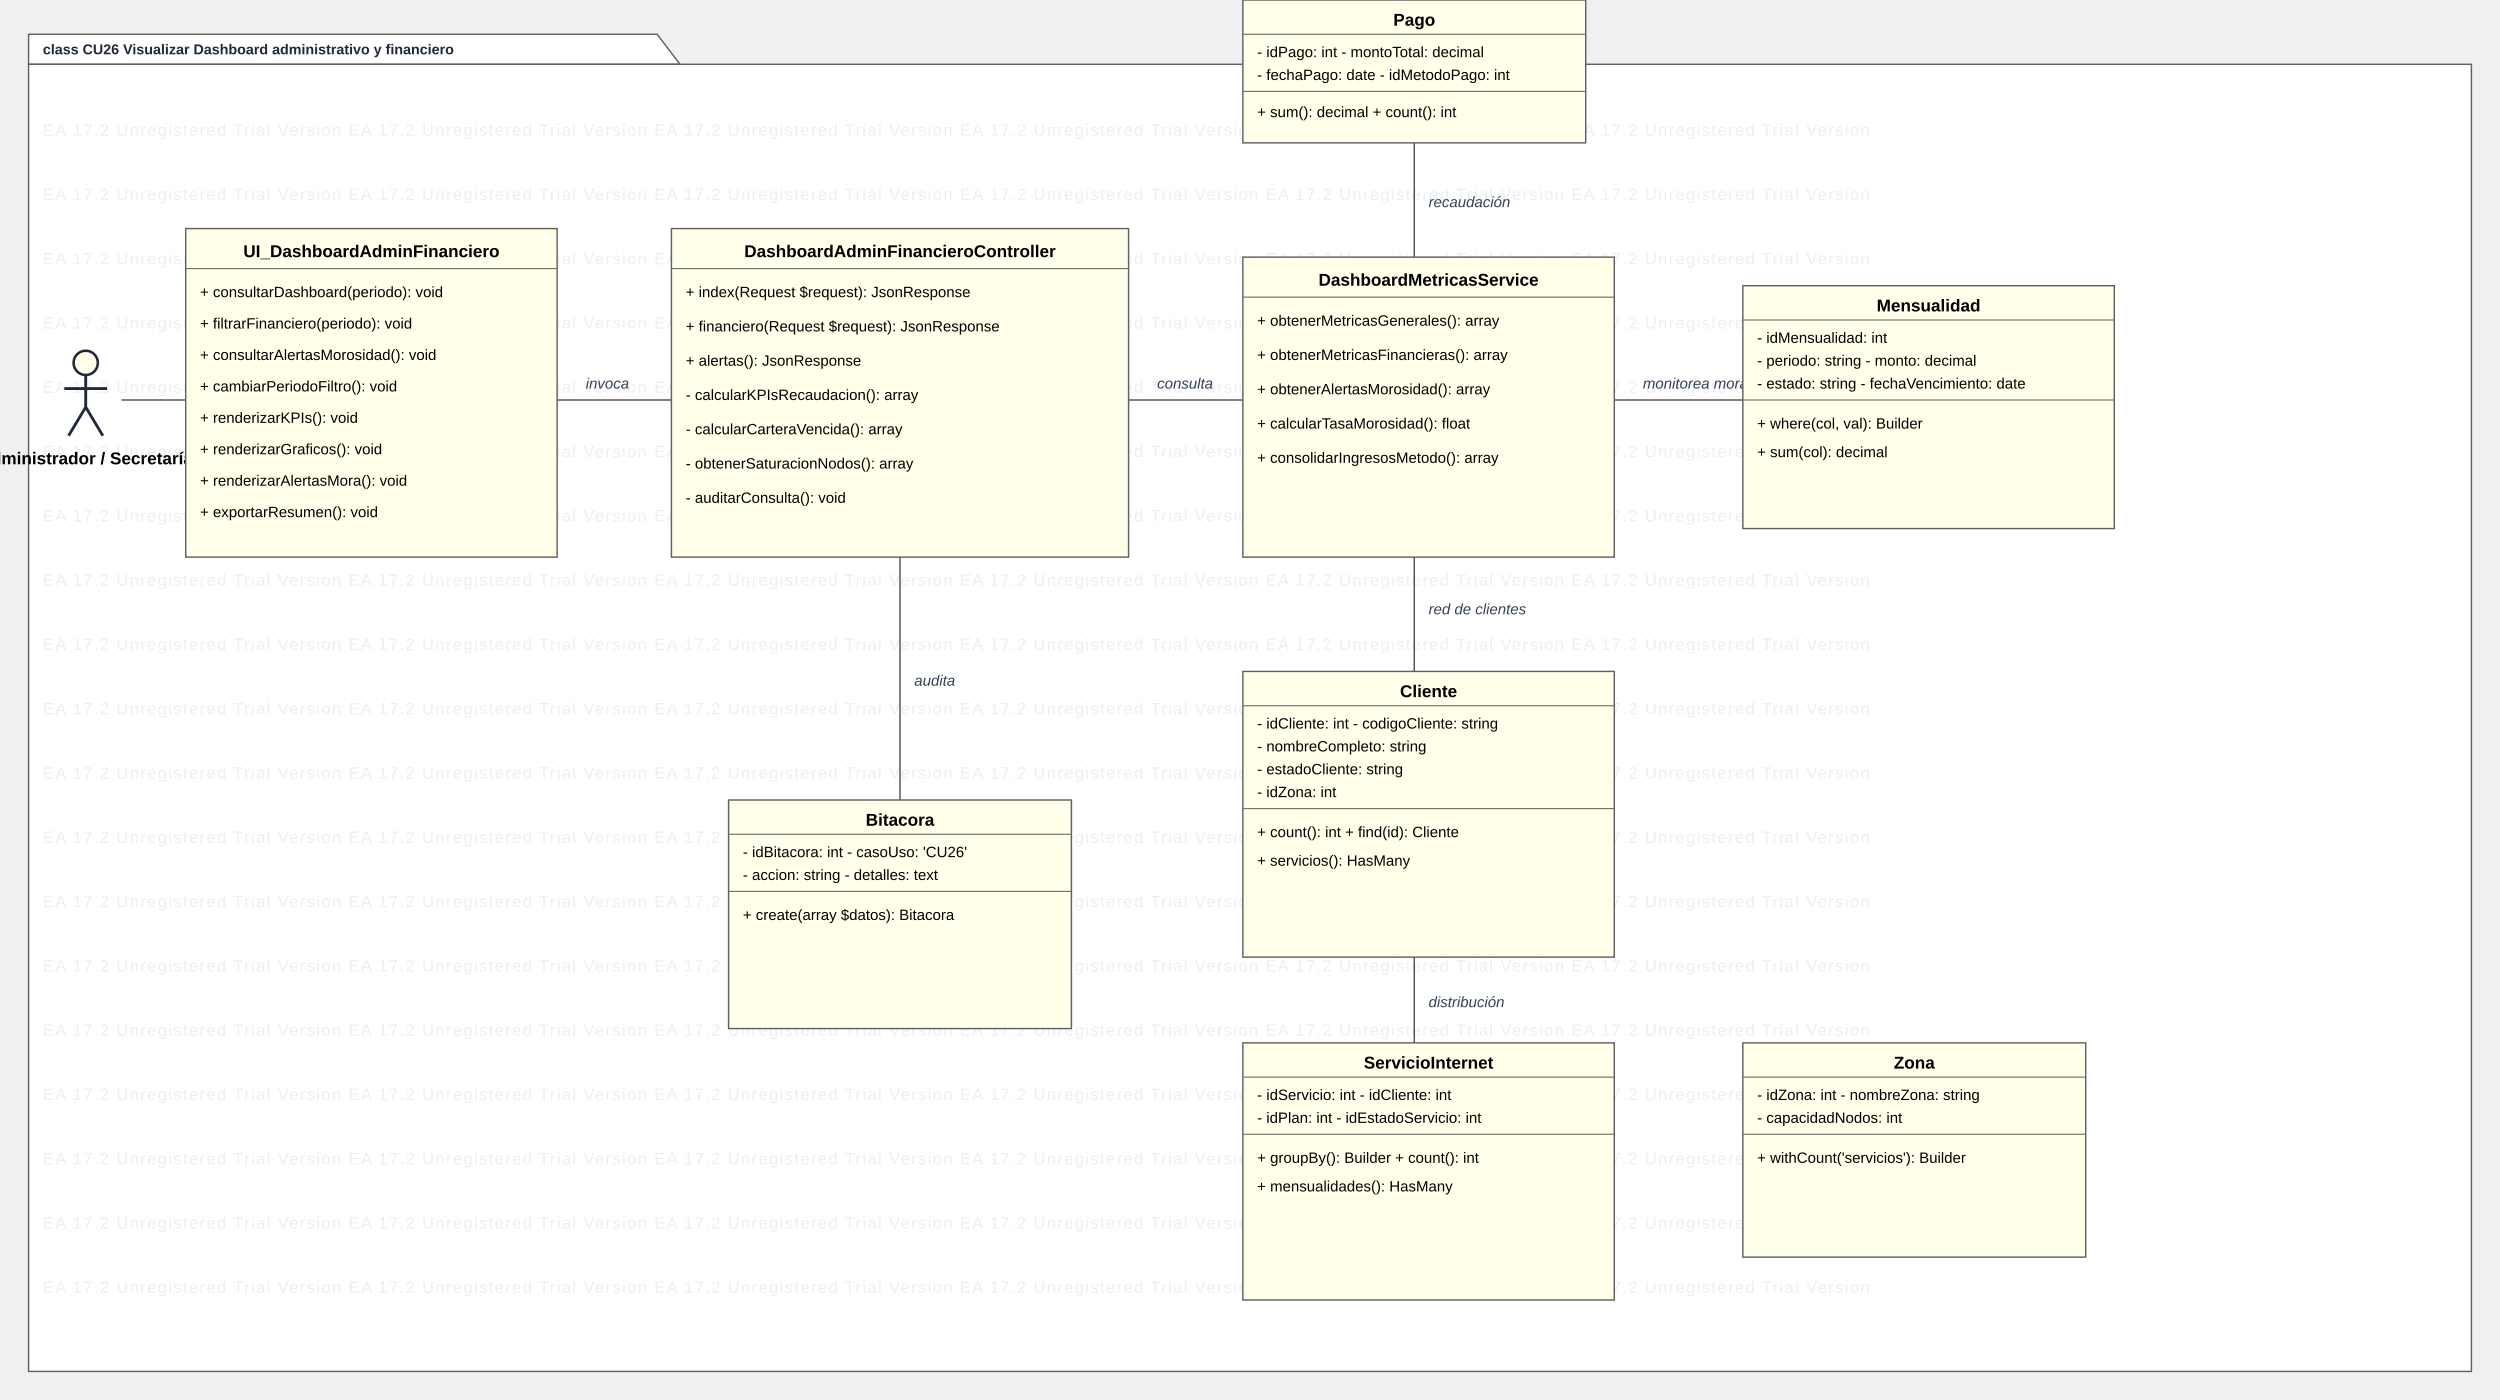
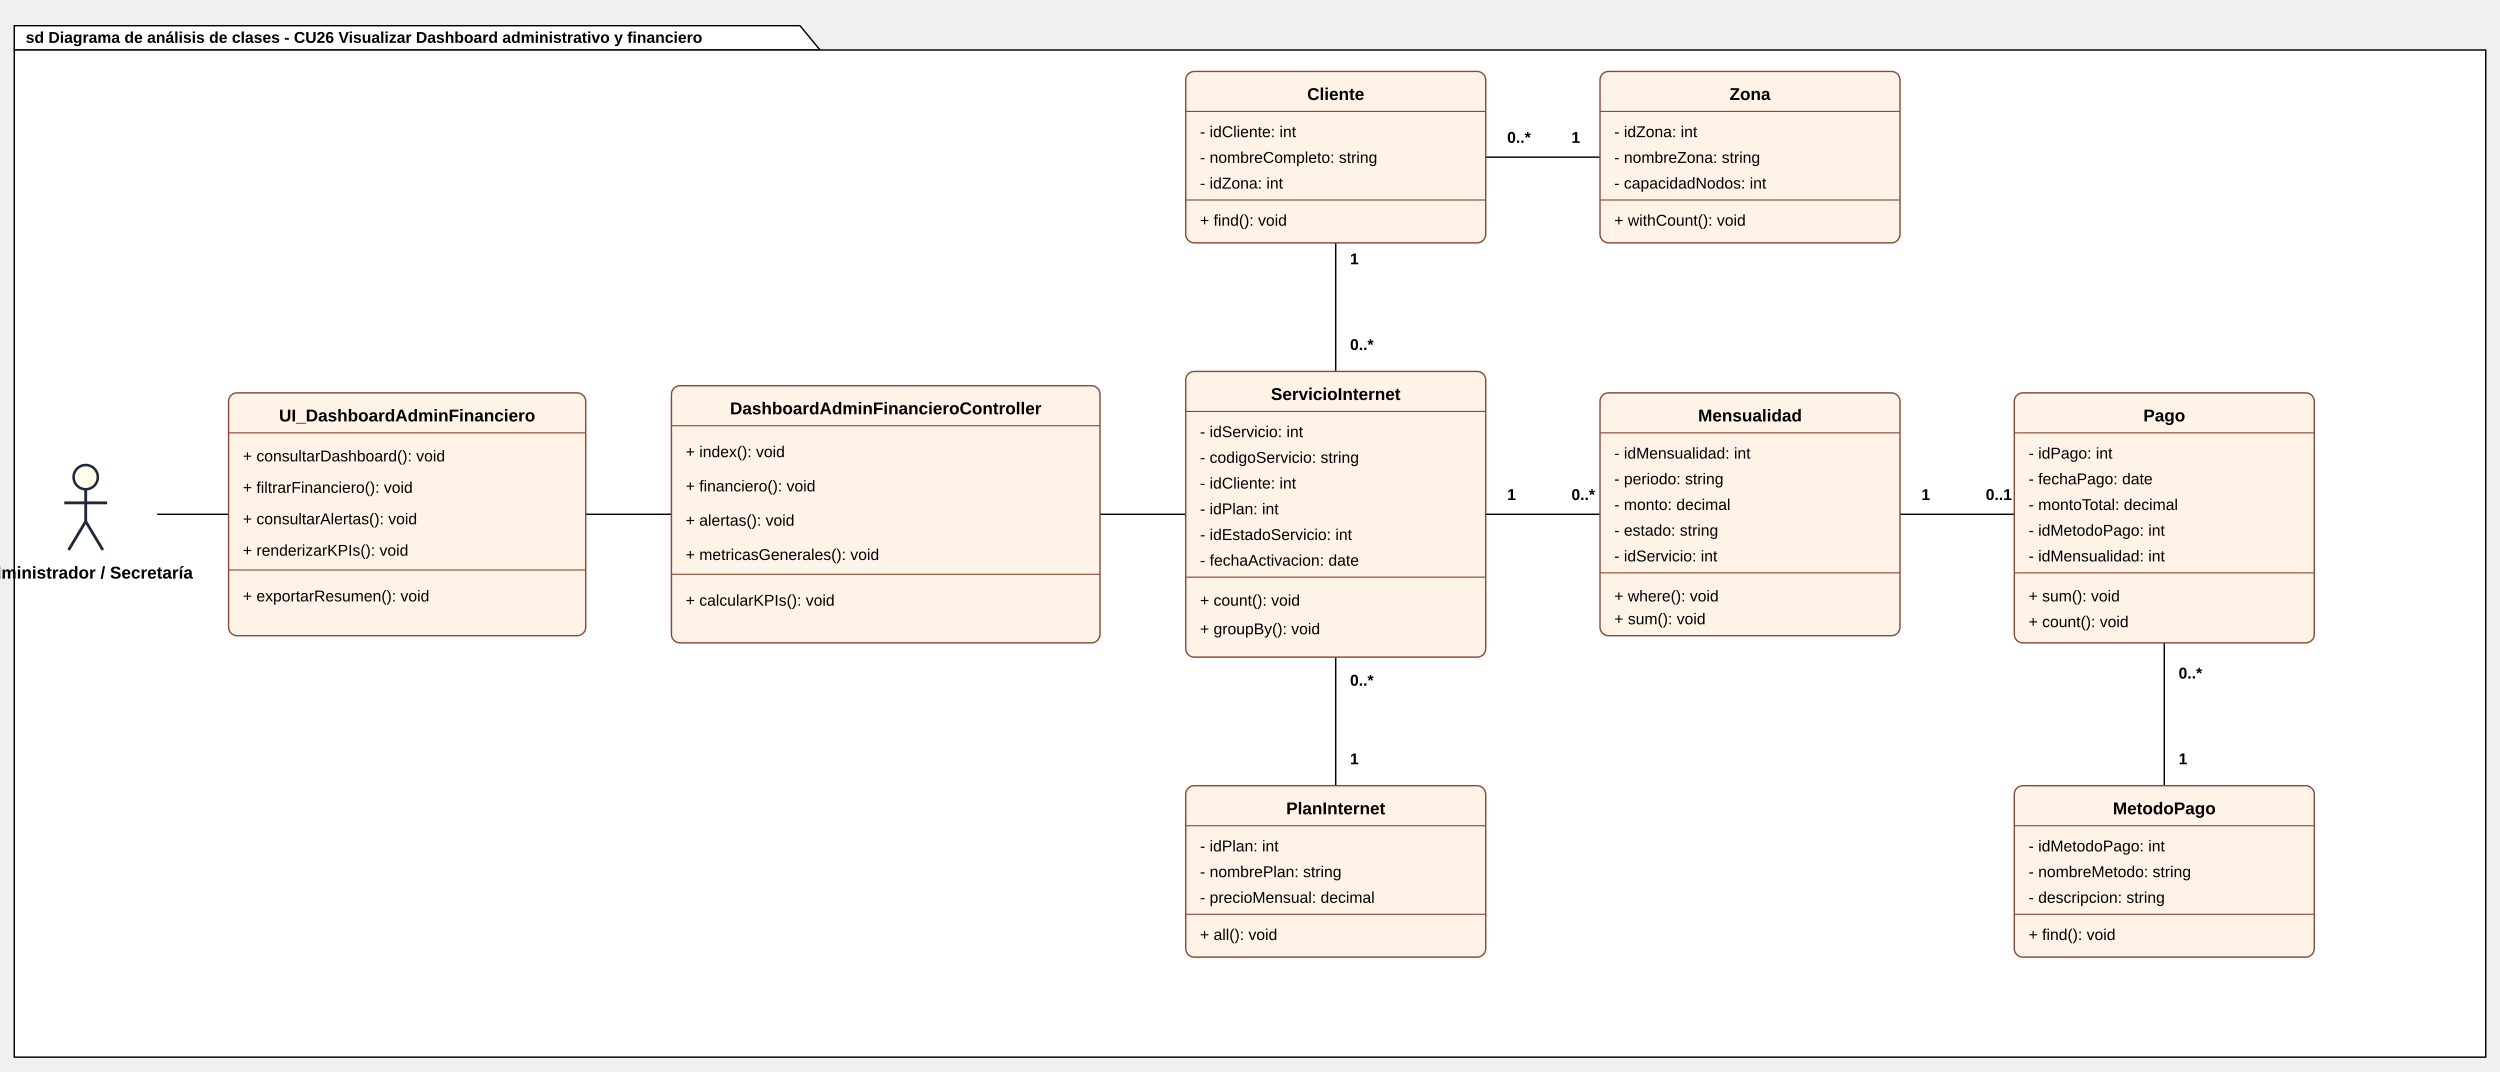
- <svg xmlns="http://www.w3.org/2000/svg" viewBox="0 0 1750 980" width="1750" height="980" style="background:#ffffff; font-family: Arial, Helvetica, sans-serif;">
+ <svg xmlns="http://www.w3.org/2000/svg" viewBox="0 0 1750 750" width="1750" height="750" style="background:#ffffff; font-family: 'Segoe UI', Arial, sans-serif;">
  <defs>
    <style>
-       .tab-title { font-size: 10px; font-weight: bold; fill: #1e293b; }
-       .class-box { fill: #ffffea; stroke: #606060; stroke-width: 1; }
+       .tab-title { font-size: 11px; font-weight: bold; fill: #000000; }
+       .class-box { fill: #FFF2E6; stroke: #8A4B38; stroke-width: 1; rx: 6; ry: 6; }
      .class-title { font-size: 12px; font-weight: bold; fill: #000000; text-anchor: middle; }
-       .attr-text { font-size: 10.5px; fill: #000000; font-family: monospace, Arial; }
-       .method-text { font-size: 10.5px; fill: #000000; font-family: monospace, Arial; }
-       .assoc-text { font-size: 10.5px; fill: #334155; font-style: italic; }
+       .attr-text { font-size: 11px; fill: #000000; font-family: 'Segoe UI', Arial, sans-serif; }
+       .method-text { font-size: 11px; fill: #000000; font-family: 'Segoe UI', Arial, sans-serif; }
      .mult-text { font-size: 11px; fill: #000000; font-weight: bold; }
-       .ea-line { stroke: #505050; stroke-width: 1; fill: none; }
-       .divider { stroke: #707070; stroke-width: 0.8; }
+       .link-line { stroke: #000000; stroke-width: 1; fill: none; }
+       .divider { stroke: #8A4B38; stroke-width: 0.8; }
    </style>
  </defs>
-   <path d="M 20,45 L 20,24 L 460,24 L 476,45 Z" fill="#ffffff" stroke="#606060" stroke-width="1" />
-   <text x="30" y="38" class="tab-title">class CU26 Visualizar Dashboard administrativo y financiero</text>
-   <rect x="20" y="45" width="1710" height="915" fill="#ffffff" stroke="#606060" stroke-width="1" />
-   <g opacity="0.45">
-     <text x="30" y="95" fill="#d5dae2" font-family="Arial, sans-serif" font-size="11.5" letter-spacing="1">
-       EA 17.2 Unregistered Trial Version   EA 17.2 Unregistered Trial Version   EA 17.2 Unregistered Trial Version   EA 17.2 Unregistered Trial Version   EA 17.2 Unregistered Trial Version   EA 17.2 Unregistered Trial Version
-     </text>
-     <text x="30" y="140" fill="#d5dae2" font-family="Arial, sans-serif" font-size="11.5" letter-spacing="1">
-       EA 17.2 Unregistered Trial Version   EA 17.2 Unregistered Trial Version   EA 17.2 Unregistered Trial Version   EA 17.2 Unregistered Trial Version   EA 17.2 Unregistered Trial Version   EA 17.2 Unregistered Trial Version
-     </text>
-     <text x="30" y="185" fill="#d5dae2" font-family="Arial, sans-serif" font-size="11.5" letter-spacing="1">
-       EA 17.2 Unregistered Trial Version   EA 17.2 Unregistered Trial Version   EA 17.2 Unregistered Trial Version   EA 17.2 Unregistered Trial Version   EA 17.2 Unregistered Trial Version   EA 17.2 Unregistered Trial Version
-     </text>
-     <text x="30" y="230" fill="#d5dae2" font-family="Arial, sans-serif" font-size="11.5" letter-spacing="1">
-       EA 17.2 Unregistered Trial Version   EA 17.2 Unregistered Trial Version   EA 17.2 Unregistered Trial Version   EA 17.2 Unregistered Trial Version   EA 17.2 Unregistered Trial Version   EA 17.2 Unregistered Trial Version
-     </text>
-     <text x="30" y="275" fill="#d5dae2" font-family="Arial, sans-serif" font-size="11.5" letter-spacing="1">
-       EA 17.2 Unregistered Trial Version   EA 17.2 Unregistered Trial Version   EA 17.2 Unregistered Trial Version   EA 17.2 Unregistered Trial Version   EA 17.2 Unregistered Trial Version   EA 17.2 Unregistered Trial Version
-     </text>
-     <text x="30" y="320" fill="#d5dae2" font-family="Arial, sans-serif" font-size="11.5" letter-spacing="1">
-       EA 17.2 Unregistered Trial Version   EA 17.2 Unregistered Trial Version   EA 17.2 Unregistered Trial Version   EA 17.2 Unregistered Trial Version   EA 17.2 Unregistered Trial Version   EA 17.2 Unregistered Trial Version
-     </text>
-     <text x="30" y="365" fill="#d5dae2" font-family="Arial, sans-serif" font-size="11.5" letter-spacing="1">
-       EA 17.2 Unregistered Trial Version   EA 17.2 Unregistered Trial Version   EA 17.2 Unregistered Trial Version   EA 17.2 Unregistered Trial Version   EA 17.2 Unregistered Trial Version   EA 17.2 Unregistered Trial Version
-     </text>
-     <text x="30" y="410" fill="#d5dae2" font-family="Arial, sans-serif" font-size="11.5" letter-spacing="1">
-       EA 17.2 Unregistered Trial Version   EA 17.2 Unregistered Trial Version   EA 17.2 Unregistered Trial Version   EA 17.2 Unregistered Trial Version   EA 17.2 Unregistered Trial Version   EA 17.2 Unregistered Trial Version
-     </text>
-     <text x="30" y="455" fill="#d5dae2" font-family="Arial, sans-serif" font-size="11.5" letter-spacing="1">
-       EA 17.2 Unregistered Trial Version   EA 17.2 Unregistered Trial Version   EA 17.2 Unregistered Trial Version   EA 17.2 Unregistered Trial Version   EA 17.2 Unregistered Trial Version   EA 17.2 Unregistered Trial Version
-     </text>
-     <text x="30" y="500" fill="#d5dae2" font-family="Arial, sans-serif" font-size="11.5" letter-spacing="1">
-       EA 17.2 Unregistered Trial Version   EA 17.2 Unregistered Trial Version   EA 17.2 Unregistered Trial Version   EA 17.2 Unregistered Trial Version   EA 17.2 Unregistered Trial Version   EA 17.2 Unregistered Trial Version
-     </text>
-     <text x="30" y="545" fill="#d5dae2" font-family="Arial, sans-serif" font-size="11.5" letter-spacing="1">
-       EA 17.2 Unregistered Trial Version   EA 17.2 Unregistered Trial Version   EA 17.2 Unregistered Trial Version   EA 17.2 Unregistered Trial Version   EA 17.2 Unregistered Trial Version   EA 17.2 Unregistered Trial Version
-     </text>
-     <text x="30" y="590" fill="#d5dae2" font-family="Arial, sans-serif" font-size="11.5" letter-spacing="1">
-       EA 17.2 Unregistered Trial Version   EA 17.2 Unregistered Trial Version   EA 17.2 Unregistered Trial Version   EA 17.2 Unregistered Trial Version   EA 17.2 Unregistered Trial Version   EA 17.2 Unregistered Trial Version
-     </text>
-     <text x="30" y="635" fill="#d5dae2" font-family="Arial, sans-serif" font-size="11.5" letter-spacing="1">
-       EA 17.2 Unregistered Trial Version   EA 17.2 Unregistered Trial Version   EA 17.2 Unregistered Trial Version   EA 17.2 Unregistered Trial Version   EA 17.2 Unregistered Trial Version   EA 17.2 Unregistered Trial Version
-     </text>
-     <text x="30" y="680" fill="#d5dae2" font-family="Arial, sans-serif" font-size="11.5" letter-spacing="1">
-       EA 17.2 Unregistered Trial Version   EA 17.2 Unregistered Trial Version   EA 17.2 Unregistered Trial Version   EA 17.2 Unregistered Trial Version   EA 17.2 Unregistered Trial Version   EA 17.2 Unregistered Trial Version
-     </text>
-     <text x="30" y="725" fill="#d5dae2" font-family="Arial, sans-serif" font-size="11.5" letter-spacing="1">
-       EA 17.2 Unregistered Trial Version   EA 17.2 Unregistered Trial Version   EA 17.2 Unregistered Trial Version   EA 17.2 Unregistered Trial Version   EA 17.2 Unregistered Trial Version   EA 17.2 Unregistered Trial Version
-     </text>
-     <text x="30" y="770" fill="#d5dae2" font-family="Arial, sans-serif" font-size="11.5" letter-spacing="1">
-       EA 17.2 Unregistered Trial Version   EA 17.2 Unregistered Trial Version   EA 17.2 Unregistered Trial Version   EA 17.2 Unregistered Trial Version   EA 17.2 Unregistered Trial Version   EA 17.2 Unregistered Trial Version
-     </text>
-     <text x="30" y="815" fill="#d5dae2" font-family="Arial, sans-serif" font-size="11.5" letter-spacing="1">
-       EA 17.2 Unregistered Trial Version   EA 17.2 Unregistered Trial Version   EA 17.2 Unregistered Trial Version   EA 17.2 Unregistered Trial Version   EA 17.2 Unregistered Trial Version   EA 17.2 Unregistered Trial Version
-     </text>
-     <text x="30" y="860" fill="#d5dae2" font-family="Arial, sans-serif" font-size="11.5" letter-spacing="1">
-       EA 17.2 Unregistered Trial Version   EA 17.2 Unregistered Trial Version   EA 17.2 Unregistered Trial Version   EA 17.2 Unregistered Trial Version   EA 17.2 Unregistered Trial Version   EA 17.2 Unregistered Trial Version
-     </text>
-     <text x="30" y="905" fill="#d5dae2" font-family="Arial, sans-serif" font-size="11.5" letter-spacing="1">
-       EA 17.2 Unregistered Trial Version   EA 17.2 Unregistered Trial Version   EA 17.2 Unregistered Trial Version   EA 17.2 Unregistered Trial Version   EA 17.2 Unregistered Trial Version   EA 17.2 Unregistered Trial Version
-     </text>
-   </g>
-   <line x1="85" y1="280" x2="130" y2="280" class="ea-line" />
-   <line x1="390" y1="280" x2="470" y2="280" class="ea-line" />
-   <text x="410" y="272" class="assoc-text">invoca</text>
-   <line x1="790" y1="280" x2="870" y2="280" class="ea-line" />
-   <text x="810" y="272" class="assoc-text">consulta</text>
-   <line x1="990" y1="180" x2="990" y2="100" class="ea-line" />
-   <text x="1000" y="145" class="assoc-text">recaudación</text>
-   <line x1="1130" y1="280" x2="1220" y2="280" class="ea-line" />
-   <text x="1150" y="272" class="assoc-text">monitorea mora</text>
-   <line x1="990" y1="390" x2="990" y2="470" class="ea-line" />
-   <text x="1000" y="430" class="assoc-text">red de clientes</text>
-   <line x1="990" y1="670" x2="990" y2="730" class="ea-line" />
-   <text x="1000" y="705" class="assoc-text">distribución</text>
-   <line x1="630" y1="390" x2="630" y2="560" class="ea-line" />
-   <text x="640" y="480" class="assoc-text">audita</text>
-   <g transform="translate(60, 280)">
+   <path d="M 10,35 L 10,18 L 560,18 L 574,35 Z" fill="#ffffff" stroke="#000000" stroke-width="1" />
+   <text x="18" y="30" class="tab-title">sd Diagrama de análisis de clases - CU26 Visualizar Dashboard administrativo y financiero</text>
+   <rect x="10" y="35" width="1730" height="705" fill="#ffffff" stroke="#000000" stroke-width="1" />
+   <line x1="110" y1="360" x2="160" y2="360" class="link-line" />
+   <line x1="410" y1="360" x2="470" y2="360" class="link-line" />
+   <line x1="770" y1="360" x2="830" y2="360" class="link-line" />
+   <line x1="935" y1="260" x2="935" y2="170" class="link-line" />
+   <text x="945" y="245" class="mult-text">0..*</text>
+   <text x="945" y="185" class="mult-text">1</text>
+   <line x1="1040" y1="110" x2="1120" y2="110" class="link-line" />
+   <text x="1055" y="100" class="mult-text">0..*</text>
+   <text x="1100" y="100" class="mult-text">1</text>
+   <line x1="935" y1="460" x2="935" y2="550" class="link-line" />
+   <text x="945" y="480" class="mult-text">0..*</text>
+   <text x="945" y="535" class="mult-text">1</text>
+   <line x1="1040" y1="360" x2="1120" y2="360" class="link-line" />
+   <text x="1055" y="350" class="mult-text">1</text>
+   <text x="1100" y="350" class="mult-text">0..*</text>
+   <line x1="1330" y1="360" x2="1410" y2="360" class="link-line" />
+   <text x="1345" y="350" class="mult-text">1</text>
+   <text x="1390" y="350" class="mult-text">0..1</text>
+   <line x1="1515" y1="450" x2="1515" y2="550" class="link-line" />
+   <text x="1525" y="475" class="mult-text">0..*</text>
+   <text x="1525" y="535" class="mult-text">1</text>
+   <g transform="translate(60, 360)">
    <circle cx="0" cy="-26" r="8.5" fill="#ffffea" stroke="#1e293b" stroke-width="1.8" />
    <line x1="0" y1="-17.5" x2="0" y2="5" stroke="#1e293b" stroke-width="2" />
    <line x1="-15" y1="-8" x2="15" y2="-8" stroke="#1e293b" stroke-width="2" />
    <line x1="0" y1="5" x2="-12" y2="25" stroke="#1e293b" stroke-width="2" />
    <line x1="0" y1="5" x2="12" y2="25" stroke="#1e293b" stroke-width="2" />
    <text x="0" y="45" class="class-title">Administrador / Secretaría</text>
  </g>
-   <g transform="translate(130, 160)">
-     <rect x="0" y="0" width="260" height="230" class="class-box" />
-     <text x="130" y="20" class="class-title">UI_DashboardAdminFinanciero</text>
-     <line x1="0" y1="28" x2="260" y2="28" class="divider" />
-     <text x="10" y="48" class="method-text">+ consultarDashboard(periodo): void</text>
-     <text x="10" y="70" class="method-text">+ filtrarFinanciero(periodo): void</text>
-     <text x="10" y="92" class="method-text">+ consultarAlertasMorosidad(): void</text>
-     <text x="10" y="114" class="method-text">+ cambiarPeriodoFiltro(): void</text>
-     <text x="10" y="136" class="method-text">+ renderizarKPIs(): void</text>
-     <text x="10" y="158" class="method-text">+ renderizarGraficos(): void</text>
-     <text x="10" y="180" class="method-text">+ renderizarAlertasMora(): void</text>
-     <text x="10" y="202" class="method-text">+ exportarResumen(): void</text>
+   <g transform="translate(160, 275)">
+     <rect x="0" y="0" width="250" height="170" class="class-box" />
+     <text x="125" y="20" class="class-title">UI_DashboardAdminFinanciero</text>
+     <line x1="0" y1="28" x2="250" y2="28" class="divider" />
+     <text x="10" y="48" class="method-text">+ consultarDashboard(): void</text>
+     <text x="10" y="70" class="method-text">+ filtrarFinanciero(): void</text>
+     <text x="10" y="92" class="method-text">+ consultarAlertas(): void</text>
+     <text x="10" y="114" class="method-text">+ renderizarKPIs(): void</text>
+     <line x1="0" y1="124" x2="250" y2="124" class="divider" />
+     <text x="10" y="146" class="method-text">+ exportarResumen(): void</text>
  </g>
-   <g transform="translate(470, 160)">
-     <rect x="0" y="0" width="320" height="230" class="class-box" />
-     <text x="160" y="20" class="class-title">DashboardAdminFinancieroController</text>
-     <line x1="0" y1="28" x2="320" y2="28" class="divider" />
-     <text x="10" y="48" class="method-text">+ index(Request $request): JsonResponse</text>
-     <text x="10" y="72" class="method-text">+ financiero(Request $request): JsonResponse</text>
-     <text x="10" y="96" class="method-text">+ alertas(): JsonResponse</text>
-     <text x="10" y="120" class="method-text">- calcularKPIsRecaudacion(): array</text>
-     <text x="10" y="144" class="method-text">- calcularCarteraVencida(): array</text>
-     <text x="10" y="168" class="method-text">- obtenerSaturacionNodos(): array</text>
-     <text x="10" y="192" class="method-text">- auditarConsulta(): void</text>
+   <g transform="translate(470, 270)">
+     <rect x="0" y="0" width="300" height="180" class="class-box" />
+     <text x="150" y="20" class="class-title">DashboardAdminFinancieroController</text>
+     <line x1="0" y1="28" x2="300" y2="28" class="divider" />
+     <text x="10" y="50" class="method-text">+ index(): void</text>
+     <text x="10" y="74" class="method-text">+ financiero(): void</text>
+     <text x="10" y="98" class="method-text">+ alertas(): void</text>
+     <text x="10" y="122" class="method-text">+ metricasGenerales(): void</text>
+     <line x1="0" y1="132" x2="300" y2="132" class="divider" />
+     <text x="10" y="154" class="method-text">+ calcularKPIs(): void</text>
  </g>
-   <g transform="translate(870, 180)">
-     <rect x="0" y="0" width="260" height="210" class="class-box" />
-     <text x="130" y="20" class="class-title">DashboardMetricasService</text>
-     <line x1="0" y1="28" x2="260" y2="28" class="divider" />
-     <text x="10" y="48" class="method-text">+ obtenerMetricasGenerales(): array</text>
-     <text x="10" y="72" class="method-text">+ obtenerMetricasFinancieras(): array</text>
-     <text x="10" y="96" class="method-text">+ obtenerAlertasMorosidad(): array</text>
-     <text x="10" y="120" class="method-text">+ calcularTasaMorosidad(): float</text>
-     <text x="10" y="144" class="method-text">+ consolidarIngresosMetodo(): array</text>
+   <g transform="translate(830, 260)">
+     <rect x="0" y="0" width="210" height="200" class="class-box" />
+     <text x="105" y="20" class="class-title">ServicioInternet</text>
+     <line x1="0" y1="28" x2="210" y2="28" class="divider" />
+     <text x="10" y="46" class="attr-text">- idServicio: int</text>
+     <text x="10" y="64" class="attr-text">- codigoServicio: string</text>
+     <text x="10" y="82" class="attr-text">- idCliente: int</text>
+     <text x="10" y="100" class="attr-text">- idPlan: int</text>
+     <text x="10" y="118" class="attr-text">- idEstadoServicio: int</text>
+     <text x="10" y="136" class="attr-text">- fechaActivacion: date</text>
+     <line x1="0" y1="144" x2="210" y2="144" class="divider" />
+     <text x="10" y="164" class="method-text">+ count(): void</text>
+     <text x="10" y="184" class="method-text">+ groupBy(): void</text>
  </g>
-   <g transform="translate(870, 0)">
-     <rect x="0" y="0" width="240" height="100" class="class-box" />
-     <text x="120" y="18" class="class-title">Pago</text>
-     <line x1="0" y1="24" x2="240" y2="24" class="divider" />
-     <text x="10" y="40" class="attr-text">- idPago: int   - montoTotal: decimal</text>
-     <text x="10" y="56" class="attr-text">- fechaPago: date   - idMetodoPago: int</text>
-     <line x1="0" y1="64" x2="240" y2="64" class="divider" />
-     <text x="10" y="82" class="method-text">+ sum(): decimal   + count(): int</text>
+   <g transform="translate(830, 50)">
+     <rect x="0" y="0" width="210" height="120" class="class-box" />
+     <text x="105" y="20" class="class-title">Cliente</text>
+     <line x1="0" y1="28" x2="210" y2="28" class="divider" />
+     <text x="10" y="46" class="attr-text">- idCliente: int</text>
+     <text x="10" y="64" class="attr-text">- nombreCompleto: string</text>
+     <text x="10" y="82" class="attr-text">- idZona: int</text>
+     <line x1="0" y1="90" x2="210" y2="90" class="divider" />
+     <text x="10" y="108" class="method-text">+ find(): void</text>
  </g>
-   <g transform="translate(1220, 200)">
-     <rect x="0" y="0" width="260" height="170" class="class-box" />
-     <text x="130" y="18" class="class-title">Mensualidad</text>
-     <line x1="0" y1="24" x2="260" y2="24" class="divider" />
-     <text x="10" y="40" class="attr-text">- idMensualidad: int</text>
-     <text x="10" y="56" class="attr-text">- periodo: string   - monto: decimal</text>
-     <text x="10" y="72" class="attr-text">- estado: string   - fechaVencimiento: date</text>
-     <line x1="0" y1="80" x2="260" y2="80" class="divider" />
-     <text x="10" y="100" class="method-text">+ where(col, val): Builder</text>
-     <text x="10" y="120" class="method-text">+ sum(col): decimal</text>
+   <g transform="translate(1120, 50)">
+     <rect x="0" y="0" width="210" height="120" class="class-box" />
+     <text x="105" y="20" class="class-title">Zona</text>
+     <line x1="0" y1="28" x2="210" y2="28" class="divider" />
+     <text x="10" y="46" class="attr-text">- idZona: int</text>
+     <text x="10" y="64" class="attr-text">- nombreZona: string</text>
+     <text x="10" y="82" class="attr-text">- capacidadNodos: int</text>
+     <line x1="0" y1="90" x2="210" y2="90" class="divider" />
+     <text x="10" y="108" class="method-text">+ withCount(): void</text>
  </g>
-   <g transform="translate(870, 470)">
-     <rect x="0" y="0" width="260" height="200" class="class-box" />
-     <text x="130" y="18" class="class-title">Cliente</text>
-     <line x1="0" y1="24" x2="260" y2="24" class="divider" />
-     <text x="10" y="40" class="attr-text">- idCliente: int   - codigoCliente: string</text>
-     <text x="10" y="56" class="attr-text">- nombreCompleto: string</text>
-     <text x="10" y="72" class="attr-text">- estadoCliente: string</text>
-     <text x="10" y="88" class="attr-text">- idZona: int</text>
-     <line x1="0" y1="96" x2="260" y2="96" class="divider" />
-     <text x="10" y="116" class="method-text">+ count(): int   + find(id): Cliente</text>
-     <text x="10" y="136" class="method-text">+ servicios(): HasMany</text>
+   <g transform="translate(830, 550)">
+     <rect x="0" y="0" width="210" height="120" class="class-box" />
+     <text x="105" y="20" class="class-title">PlanInternet</text>
+     <line x1="0" y1="28" x2="210" y2="28" class="divider" />
+     <text x="10" y="46" class="attr-text">- idPlan: int</text>
+     <text x="10" y="64" class="attr-text">- nombrePlan: string</text>
+     <text x="10" y="82" class="attr-text">- precioMensual: decimal</text>
+     <line x1="0" y1="90" x2="210" y2="90" class="divider" />
+     <text x="10" y="108" class="method-text">+ all(): void</text>
  </g>
-   <g transform="translate(870, 730)">
-     <rect x="0" y="0" width="260" height="180" class="class-box" />
-     <text x="130" y="18" class="class-title">ServicioInternet</text>
-     <line x1="0" y1="24" x2="260" y2="24" class="divider" />
-     <text x="10" y="40" class="attr-text">- idServicio: int   - idCliente: int</text>
-     <text x="10" y="56" class="attr-text">- idPlan: int   - idEstadoServicio: int</text>
-     <line x1="0" y1="64" x2="260" y2="64" class="divider" />
-     <text x="10" y="84" class="method-text">+ groupBy(): Builder   + count(): int</text>
-     <text x="10" y="104" class="method-text">+ mensualidades(): HasMany</text>
+   <g transform="translate(1120, 275)">
+     <rect x="0" y="0" width="210" height="170" class="class-box" />
+     <text x="105" y="20" class="class-title">Mensualidad</text>
+     <line x1="0" y1="28" x2="210" y2="28" class="divider" />
+     <text x="10" y="46" class="attr-text">- idMensualidad: int</text>
+     <text x="10" y="64" class="attr-text">- periodo: string</text>
+     <text x="10" y="82" class="attr-text">- monto: decimal</text>
+     <text x="10" y="100" class="attr-text">- estado: string</text>
+     <text x="10" y="118" class="attr-text">- idServicio: int</text>
+     <line x1="0" y1="126" x2="210" y2="126" class="divider" />
+     <text x="10" y="146" class="method-text">+ where(): void</text>
+     <text x="10" y="162" class="method-text">+ sum(): void</text>
  </g>
-   <g transform="translate(1220, 730)">
-     <rect x="0" y="0" width="240" height="150" class="class-box" />
-     <text x="120" y="18" class="class-title">Zona</text>
-     <line x1="0" y1="24" x2="240" y2="24" class="divider" />
-     <text x="10" y="40" class="attr-text">- idZona: int   - nombreZona: string</text>
-     <text x="10" y="56" class="attr-text">- capacidadNodos: int</text>
-     <line x1="0" y1="64" x2="240" y2="64" class="divider" />
-     <text x="10" y="84" class="method-text">+ withCount('servicios'): Builder</text>
+   <g transform="translate(1410, 275)">
+     <rect x="0" y="0" width="210" height="175" class="class-box" />
+     <text x="105" y="20" class="class-title">Pago</text>
+     <line x1="0" y1="28" x2="210" y2="28" class="divider" />
+     <text x="10" y="46" class="attr-text">- idPago: int</text>
+     <text x="10" y="64" class="attr-text">- fechaPago: date</text>
+     <text x="10" y="82" class="attr-text">- montoTotal: decimal</text>
+     <text x="10" y="100" class="attr-text">- idMetodoPago: int</text>
+     <text x="10" y="118" class="attr-text">- idMensualidad: int</text>
+     <line x1="0" y1="126" x2="210" y2="126" class="divider" />
+     <text x="10" y="146" class="method-text">+ sum(): void</text>
+     <text x="10" y="164" class="method-text">+ count(): void</text>
  </g>
-   <g transform="translate(510, 560)">
-     <rect x="0" y="0" width="240" height="160" class="class-box" />
-     <text x="120" y="18" class="class-title">Bitacora</text>
-     <line x1="0" y1="24" x2="240" y2="24" class="divider" />
-     <text x="10" y="40" class="attr-text">- idBitacora: int   - casoUso: 'CU26'</text>
-     <text x="10" y="56" class="attr-text">- accion: string   - detalles: text</text>
-     <line x1="0" y1="64" x2="240" y2="64" class="divider" />
-     <text x="10" y="84" class="method-text">+ create(array $datos): Bitacora</text>
+   <g transform="translate(1410, 550)">
+     <rect x="0" y="0" width="210" height="120" class="class-box" />
+     <text x="105" y="20" class="class-title">MetodoPago</text>
+     <line x1="0" y1="28" x2="210" y2="28" class="divider" />
+     <text x="10" y="46" class="attr-text">- idMetodoPago: int</text>
+     <text x="10" y="64" class="attr-text">- nombreMetodo: string</text>
+     <text x="10" y="82" class="attr-text">- descripcion: string</text>
+     <line x1="0" y1="90" x2="210" y2="90" class="divider" />
+     <text x="10" y="108" class="method-text">+ find(): void</text>
  </g>
</svg>
